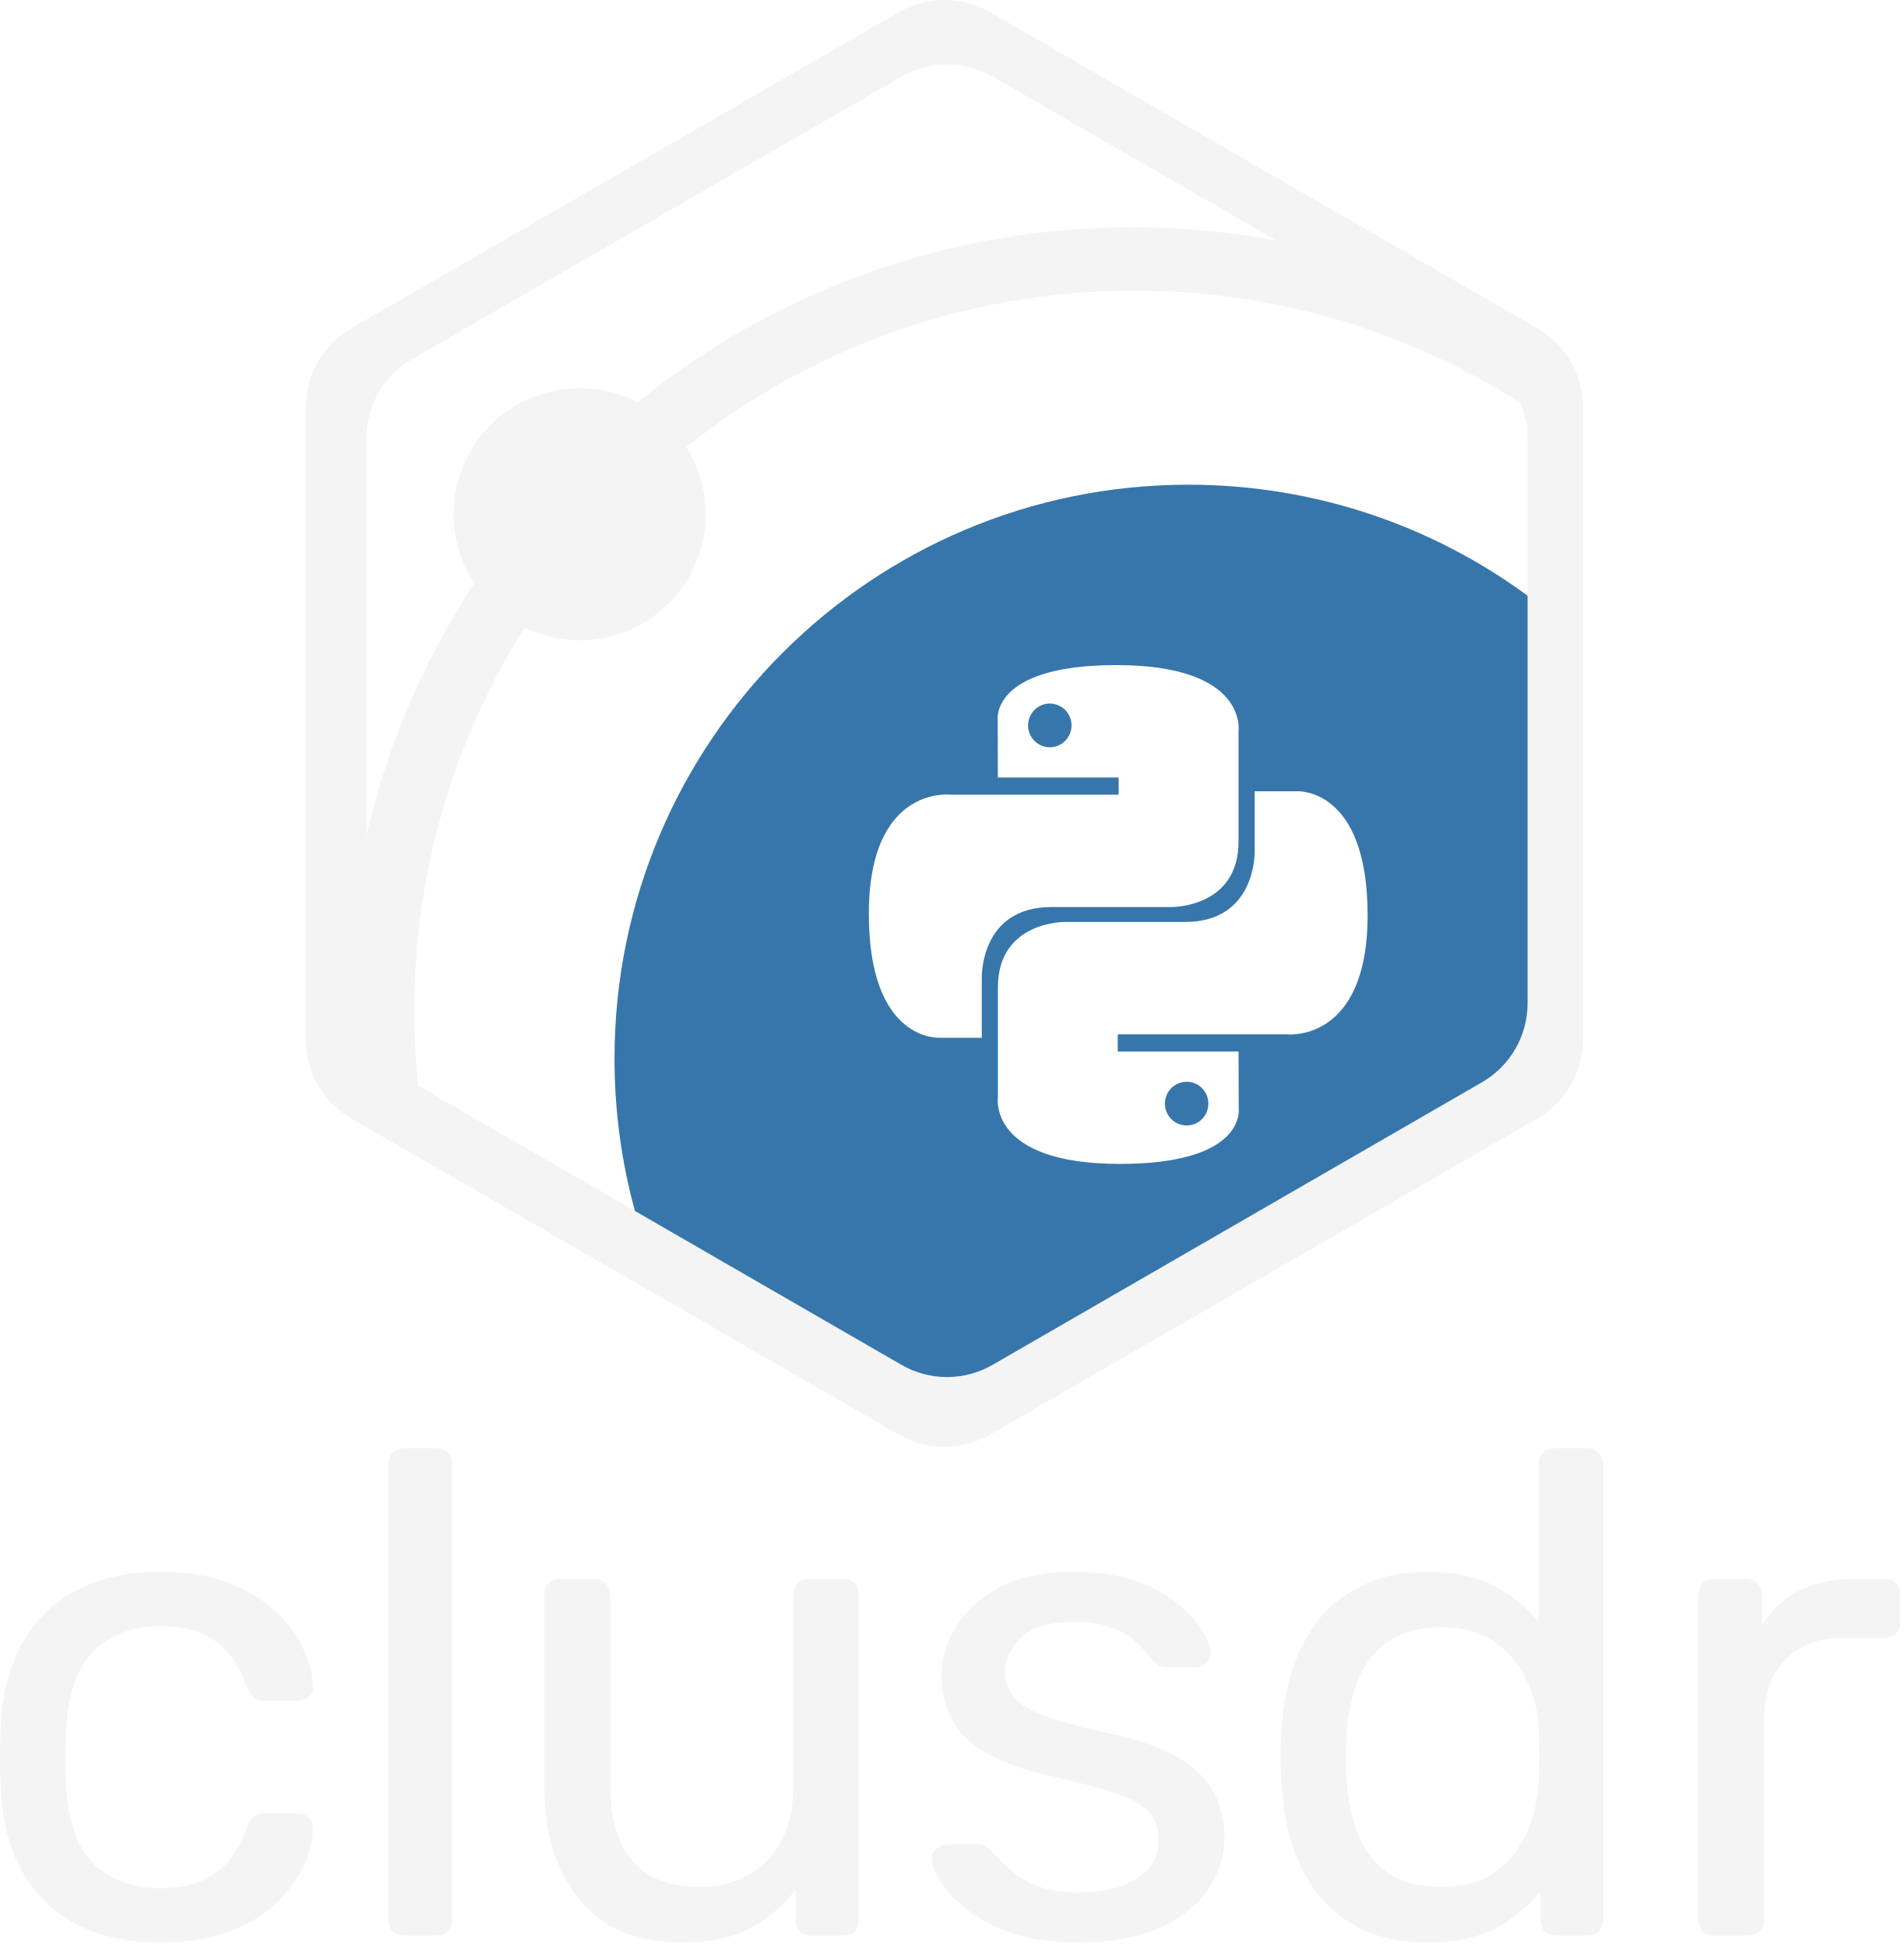
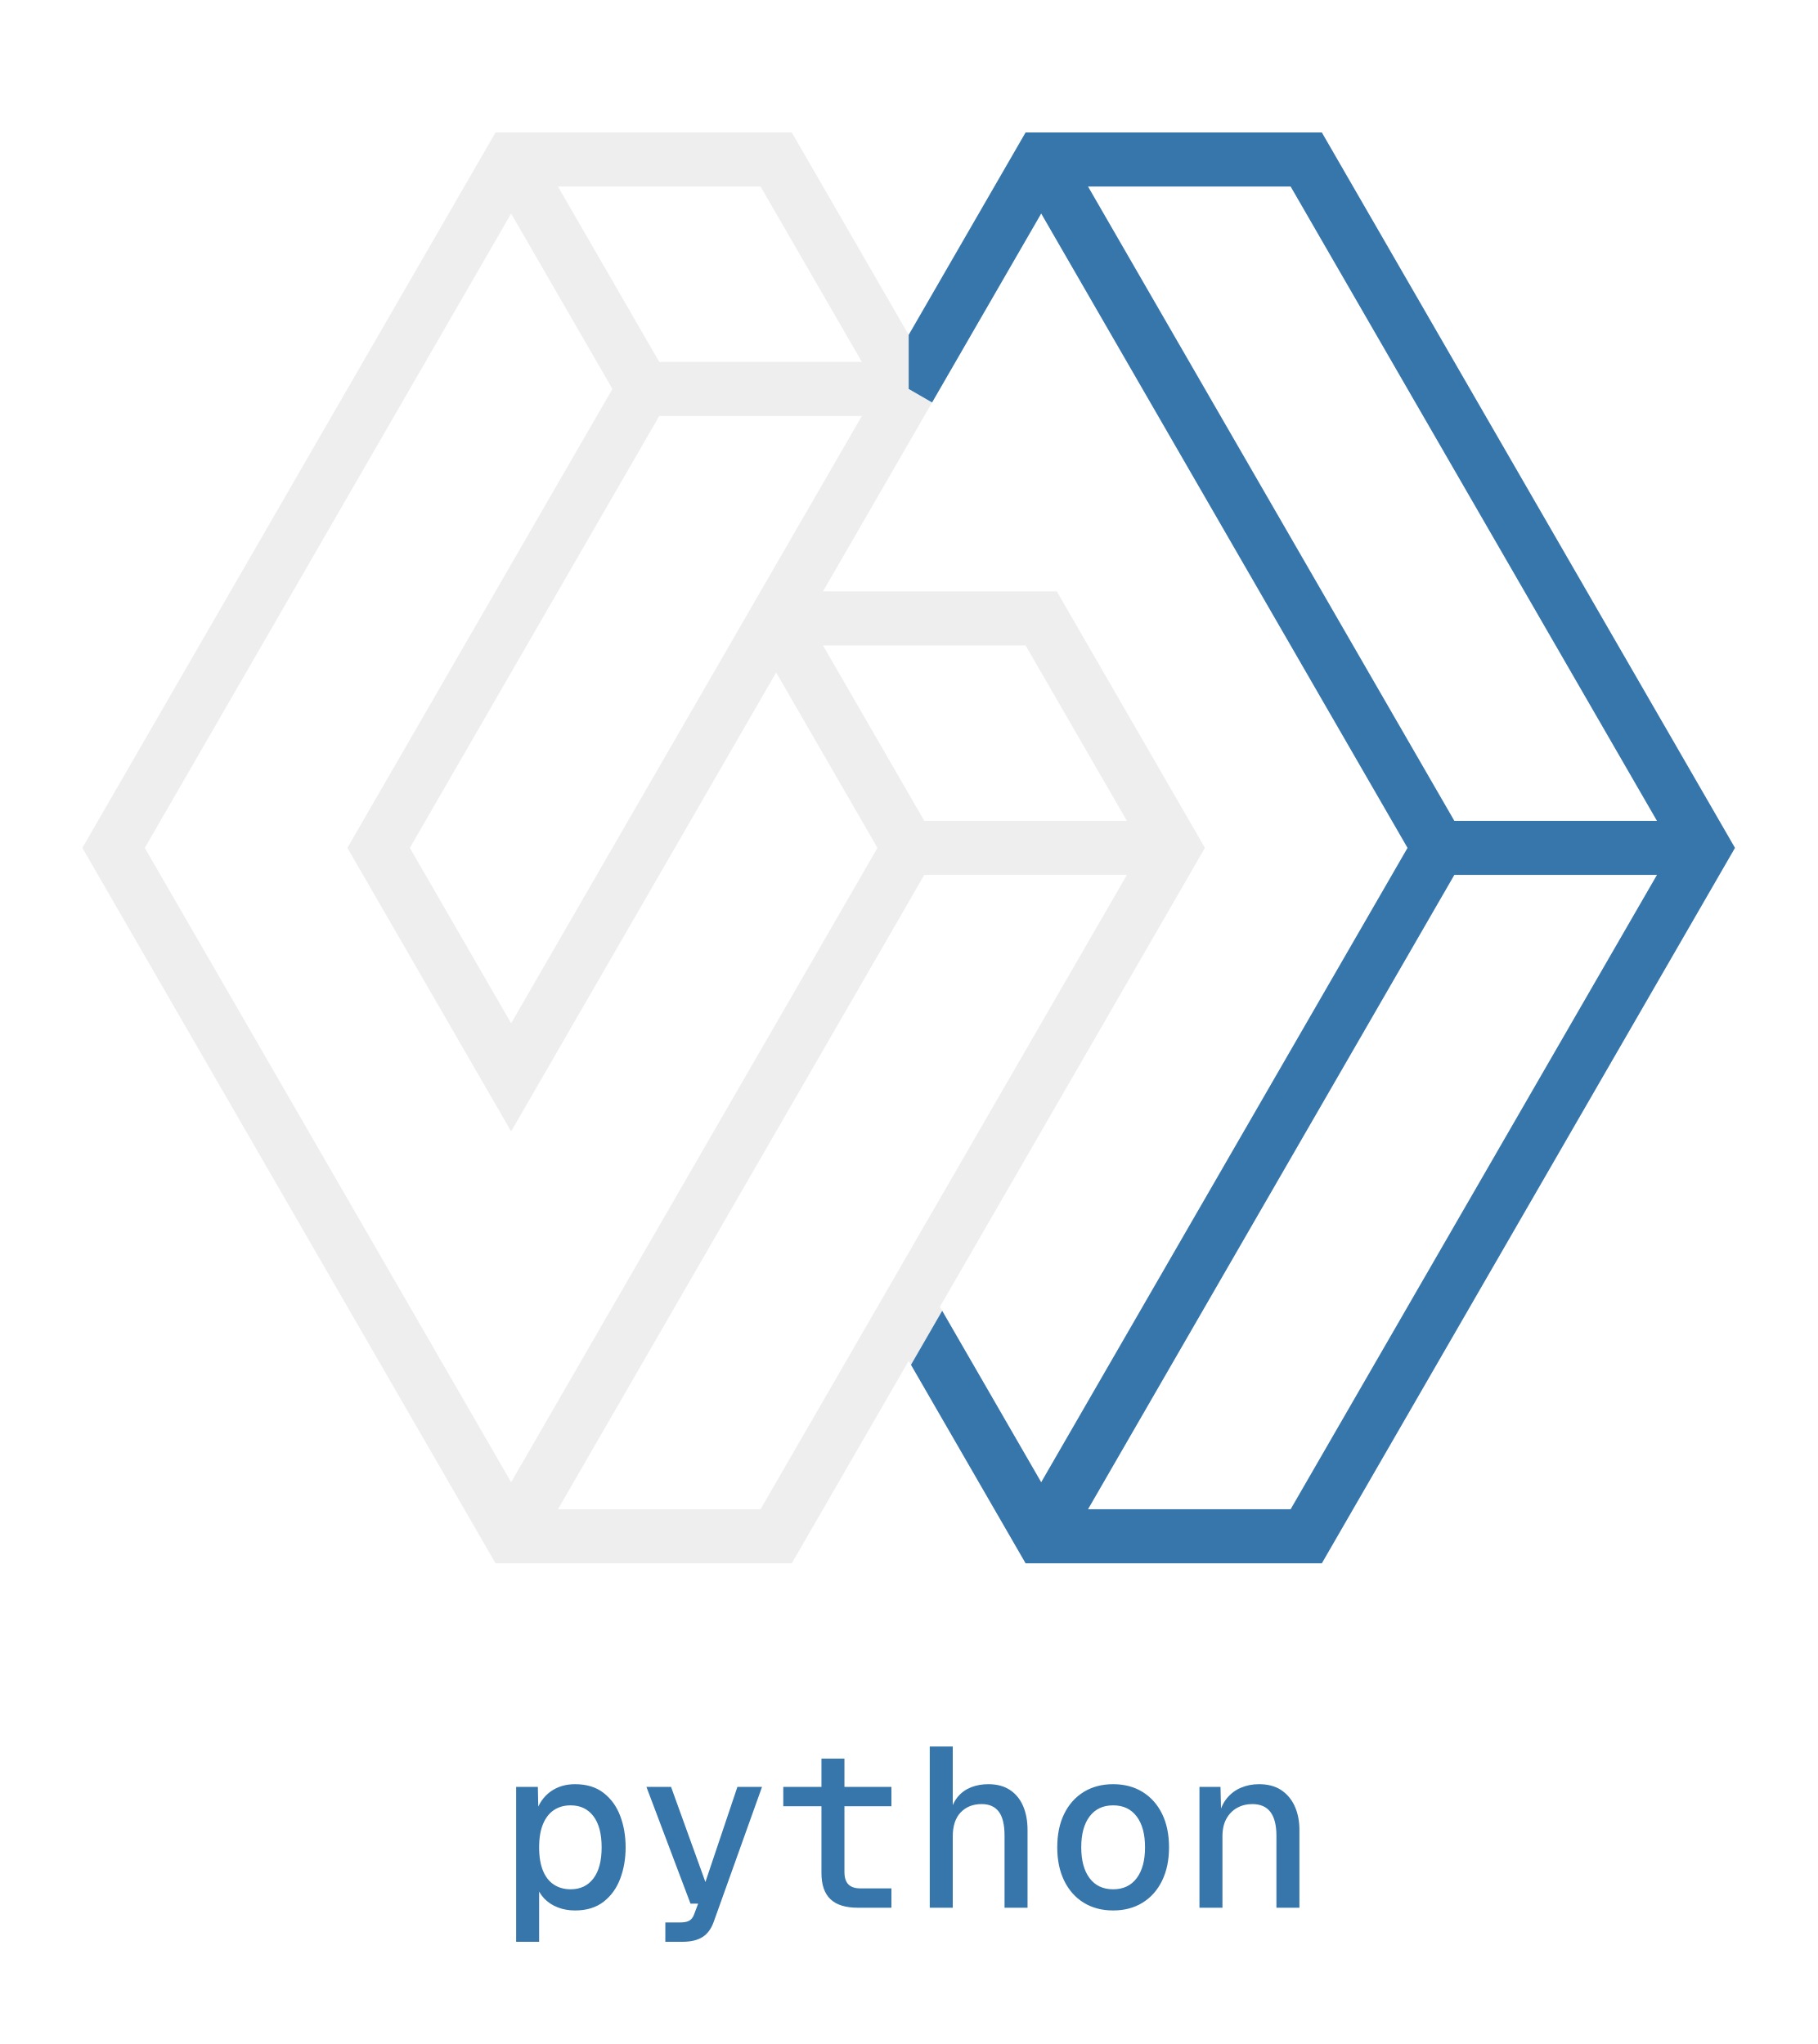
- <svg xmlns="http://www.w3.org/2000/svg" width="355" height="363" viewBox="0 0 355 363" fill="none">
-   <path fill-rule="evenodd" clip-rule="evenodd" d="M167.578 2.277C172.838 -0.759 179.318 -0.759 184.578 2.277L286.656 61.213C291.916 64.25 295.156 69.862 295.156 75.936V193.805C295.156 199.878 291.916 205.491 286.656 208.528L184.578 267.463C179.318 270.5 172.838 270.5 167.578 267.463L65.5 208.528C60.24 205.491 57 199.878 57 193.805V75.936C57 69.862 60.24 64.25 65.5 61.213L167.578 2.277ZM185.078 14.277C179.818 11.241 173.338 11.241 168.078 14.277L76.825 66.963C71.565 70 68.325 75.612 68.325 81.686V187.055C68.325 193.128 71.565 198.741 76.825 201.778L168.078 254.463C173.338 257.5 179.818 257.5 185.078 254.463L276.331 201.778C281.591 198.741 284.831 193.128 284.831 187.055V81.686C284.831 75.612 281.591 70 276.331 66.963L185.078 14.277Z" fill="#f4f4f4" />
-   <path d="M29.824 362.16C23.765 362.16 18.517 361.008 14.08 358.704C9.728 356.315 6.357 352.944 3.968 348.592C1.579 344.155 0.299 338.864 0.128 332.72C0.043 331.44 0 329.733 0 327.6C0 325.467 0.043 323.76 0.128 322.48C0.299 316.336 1.579 311.088 3.968 306.736C6.357 302.299 9.728 298.928 14.08 296.624C18.517 294.235 23.765 293.04 29.824 293.04C34.773 293.04 38.997 293.723 42.496 295.088C46.08 296.453 49.024 298.203 51.328 300.336C53.632 302.469 55.339 304.773 56.448 307.248C57.643 309.723 58.283 312.069 58.368 314.288C58.453 315.141 58.197 315.824 57.6 316.336C57.003 316.848 56.277 317.104 55.424 317.104H49.28C48.427 317.104 47.787 316.933 47.36 316.592C46.933 316.165 46.507 315.483 46.08 314.544C44.544 310.363 42.453 307.419 39.808 305.712C37.163 304.005 33.877 303.152 29.952 303.152C24.832 303.152 20.651 304.731 17.408 307.888C14.251 311.045 12.544 316.123 12.288 323.12C12.203 326.192 12.203 329.179 12.288 332.08C12.544 339.163 14.251 344.283 17.408 347.44C20.651 350.512 24.832 352.048 29.952 352.048C33.877 352.048 37.163 351.195 39.808 349.488C42.453 347.781 44.544 344.837 46.08 340.656C46.507 339.717 46.933 339.077 47.36 338.736C47.787 338.309 48.427 338.096 49.28 338.096H55.424C56.277 338.096 57.003 338.352 57.6 338.864C58.197 339.376 58.453 340.059 58.368 340.912C58.283 342.704 57.899 344.539 57.216 346.416C56.533 348.293 55.424 350.213 53.888 352.176C52.437 354.053 50.603 355.76 48.384 357.296C46.165 358.747 43.477 359.941 40.32 360.88C37.248 361.733 33.749 362.16 29.824 362.16Z" fill="#f4f4f4" />
-   <path d="M75.361 360.88C74.508 360.88 73.782 360.624 73.185 360.112C72.673 359.515 72.417 358.789 72.417 357.936V272.944C72.417 272.091 72.673 271.408 73.185 270.896C73.782 270.299 74.508 270 75.361 270H81.377C82.316 270 83.041 270.299 83.553 270.896C84.065 271.408 84.321 272.091 84.321 272.944V357.936C84.321 358.789 84.065 359.515 83.553 360.112C83.041 360.624 82.316 360.88 81.377 360.88H75.361Z" fill="#f4f4f4" />
-   <path d="M126.966 362.16C121.505 362.16 116.854 360.965 113.014 358.576C109.259 356.101 106.401 352.688 104.438 348.336C102.475 343.984 101.494 338.992 101.494 333.36V297.264C101.494 296.411 101.75 295.728 102.262 295.216C102.859 294.619 103.585 294.32 104.438 294.32H110.838C111.691 294.32 112.374 294.619 112.886 295.216C113.483 295.728 113.782 296.411 113.782 297.264V332.72C113.782 345.435 119.329 351.792 130.422 351.792C135.713 351.792 139.937 350.128 143.094 346.8C146.337 343.387 147.958 338.693 147.958 332.72V297.264C147.958 296.411 148.214 295.728 148.726 295.216C149.323 294.619 150.049 294.32 150.902 294.32H157.174C158.113 294.32 158.838 294.619 159.35 295.216C159.862 295.728 160.118 296.411 160.118 297.264V357.936C160.118 358.789 159.862 359.515 159.35 360.112C158.838 360.624 158.113 360.88 157.174 360.88H151.286C150.433 360.88 149.707 360.624 149.11 360.112C148.598 359.515 148.342 358.789 148.342 357.936V352.304C146.038 355.291 143.222 357.68 139.894 359.472C136.651 361.264 132.342 362.16 126.966 362.16Z" fill="#f4f4f4" />
-   <path d="M200.894 362.16C196.115 362.16 192.019 361.563 188.606 360.368C185.193 359.173 182.419 357.723 180.286 356.016C178.153 354.309 176.531 352.603 175.422 350.896C174.398 349.189 173.843 347.824 173.758 346.8C173.673 345.861 173.971 345.136 174.654 344.624C175.337 344.112 176.019 343.856 176.702 343.856H182.334C182.846 343.856 183.23 343.941 183.486 344.112C183.827 344.197 184.254 344.539 184.766 345.136C185.875 346.331 187.113 347.525 188.478 348.72C189.843 349.915 191.507 350.896 193.47 351.664C195.518 352.432 198.035 352.816 201.022 352.816C205.374 352.816 208.958 352.005 211.774 350.384C214.59 348.677 215.998 346.203 215.998 342.96C215.998 340.827 215.401 339.12 214.206 337.84C213.097 336.56 211.049 335.408 208.062 334.384C205.161 333.36 201.15 332.293 196.03 331.184C190.91 329.989 186.857 328.539 183.87 326.832C180.883 325.04 178.75 322.949 177.47 320.56C176.19 318.085 175.55 315.312 175.55 312.24C175.55 309.083 176.489 306.053 178.366 303.152C180.243 300.165 182.974 297.733 186.558 295.856C190.227 293.979 194.793 293.04 200.254 293.04C204.691 293.04 208.489 293.595 211.646 294.704C214.803 295.813 217.406 297.221 219.454 298.928C221.502 300.549 223.038 302.171 224.062 303.792C225.086 305.413 225.641 306.779 225.726 307.888C225.811 308.741 225.555 309.467 224.958 310.064C224.361 310.576 223.678 310.832 222.91 310.832H217.534C216.937 310.832 216.425 310.704 215.998 310.448C215.657 310.192 215.315 309.893 214.974 309.552C214.121 308.443 213.097 307.333 211.902 306.224C210.793 305.115 209.299 304.219 207.422 303.536C205.63 302.768 203.241 302.384 200.254 302.384C195.987 302.384 192.787 303.28 190.654 305.072C188.521 306.864 187.454 309.125 187.454 311.856C187.454 313.477 187.923 314.928 188.862 316.208C189.801 317.488 191.593 318.64 194.238 319.664C196.883 320.688 200.809 321.797 206.014 322.992C211.646 324.101 216.083 325.595 219.326 327.472C222.569 329.349 224.873 331.525 226.238 334C227.603 336.475 228.286 339.333 228.286 342.576C228.286 346.16 227.219 349.445 225.086 352.432C223.038 355.419 219.966 357.808 215.87 359.6C211.859 361.307 206.867 362.16 200.894 362.16Z" fill="#f4f4f4" />
-   <path d="M266.144 362.16C261.451 362.16 257.397 361.349 253.984 359.728C250.571 358.021 247.755 355.76 245.536 352.944C243.403 350.043 241.781 346.757 240.672 343.088C239.648 339.419 239.051 335.536 238.88 331.44C238.795 330.075 238.752 328.795 238.752 327.6C238.752 326.405 238.795 325.125 238.88 323.76C239.051 319.749 239.648 315.909 240.672 312.24C241.781 308.571 243.403 305.285 245.536 302.384C247.755 299.483 250.571 297.221 253.984 295.6C257.397 293.893 261.451 293.04 266.144 293.04C271.179 293.04 275.36 293.936 278.688 295.728C282.016 297.52 284.747 299.739 286.88 302.384V272.944C286.88 272.091 287.136 271.408 287.648 270.896C288.245 270.299 288.971 270 289.824 270H295.968C296.821 270 297.504 270.299 298.016 270.896C298.613 271.408 298.912 272.091 298.912 272.944V357.936C298.912 358.789 298.613 359.515 298.016 360.112C297.504 360.624 296.821 360.88 295.968 360.88H290.208C289.269 360.88 288.544 360.624 288.032 360.112C287.52 359.515 287.264 358.789 287.264 357.936V352.56C285.131 355.291 282.357 357.595 278.944 359.472C275.531 361.264 271.264 362.16 266.144 362.16ZM268.832 351.792C273.099 351.792 276.512 350.811 279.072 348.848C281.632 346.885 283.552 344.411 284.832 341.424C286.112 338.352 286.795 335.237 286.88 332.08C286.965 330.715 287.008 329.093 287.008 327.216C287.008 325.253 286.965 323.589 286.88 322.224C286.795 319.237 286.069 316.293 284.704 313.392C283.424 310.491 281.461 308.101 278.816 306.224C276.256 304.347 272.928 303.408 268.832 303.408C264.48 303.408 261.024 304.389 258.464 306.352C255.904 308.229 254.069 310.747 252.96 313.904C251.851 316.976 251.211 320.304 251.04 323.888C250.955 326.363 250.955 328.837 251.04 331.312C251.211 334.896 251.851 338.267 252.96 341.424C254.069 344.496 255.904 347.013 258.464 348.976C261.024 350.853 264.48 351.792 268.832 351.792Z" fill="#f4f4f4" />
-   <path d="M319.613 360.88C318.76 360.88 318.034 360.624 317.437 360.112C316.925 359.515 316.669 358.789 316.669 357.936V297.392C316.669 296.539 316.925 295.813 317.437 295.216C318.034 294.619 318.76 294.32 319.613 294.32H325.501C326.354 294.32 327.08 294.619 327.677 295.216C328.274 295.813 328.573 296.539 328.573 297.392V303.024C330.28 300.123 332.626 297.947 335.613 296.496C338.6 295.045 342.184 294.32 346.365 294.32H351.485C352.338 294.32 353.021 294.619 353.533 295.216C354.045 295.728 354.301 296.411 354.301 297.264V302.512C354.301 303.365 354.045 304.048 353.533 304.56C353.021 305.072 352.338 305.328 351.485 305.328H343.805C339.197 305.328 335.57 306.693 332.925 309.424C330.28 312.069 328.957 315.696 328.957 320.304V357.936C328.957 358.789 328.658 359.515 328.061 360.112C327.464 360.624 326.738 360.88 325.885 360.88H319.613Z" fill="#f4f4f4" />
-   <path d="M221.257 201.685C222.332 201.685 223.363 202.114 224.123 202.878C224.883 203.642 225.31 204.678 225.31 205.759C225.309 206.839 224.883 207.876 224.123 208.64C223.363 209.404 222.332 209.833 221.257 209.833C220.182 209.833 219.152 209.403 218.392 208.64C217.632 207.876 217.204 206.839 217.204 205.759C217.204 204.678 217.632 203.642 218.392 202.878C219.152 202.114 220.182 201.685 221.257 201.685Z" fill="#3776AB" />
-   <path d="M195.743 131.173C196.818 131.173 197.848 131.602 198.608 132.366C199.368 133.13 199.796 134.167 199.796 135.247C199.796 136.328 199.368 137.364 198.608 138.128C197.848 138.892 196.818 139.321 195.743 139.321C194.668 139.321 193.637 138.892 192.877 138.128C192.117 137.364 191.691 136.327 191.69 135.247C191.69 134.167 192.117 133.13 192.877 132.366C193.637 131.602 194.668 131.173 195.743 131.173Z" fill="#3776AB" />
-   <path fill-rule="evenodd" clip-rule="evenodd" d="M221.578 90.37C245.243 90.37 267.113 98.054 284.831 111.061V187.055C284.831 193.128 281.591 198.741 276.331 201.777L185.078 254.463C179.818 257.5 173.338 257.5 168.078 254.463L118.391 225.775C115.906 216.73 114.578 207.205 114.578 197.37C114.578 138.276 162.484 90.37 221.578 90.37ZM241.81 147.521H233.941V158.633C233.941 158.633 234.37 171.889 220.968 171.889H198.624C198.624 171.889 186.068 171.681 186.068 184.085V204.591C186.061 204.641 184.213 217 208.83 217C232.439 217 230.968 206.708 230.968 206.708L230.937 196.048H208.412V192.846H239.889C239.889 192.846 255 194.569 255 170.622C255 146.719 241.857 147.519 241.81 147.521ZM208.17 124C184.556 124 186.027 134.292 186.027 134.292L186.058 144.957H208.583V148.159H177.111C177.111 148.159 162 146.436 162 170.383C162 194.287 175.144 193.481 175.19 193.479H183.059V182.367C183.059 182.367 182.63 169.111 196.032 169.111H218.376C218.376 169.111 230.932 169.314 230.932 156.915V136.409C230.939 136.36 232.788 124 208.17 124Z" fill="#3776AB" />
-   <path d="M211.078 42.37C220.283 42.37 229.288 43.221 238.022 44.845L276.331 66.963C279.606 68.854 282.097 71.743 283.512 75.12C262.702 61.87 237.998 54.191 211.5 54.191C179.921 54.191 150.89 65.096 127.963 83.343C130.252 86.969 131.578 91.265 131.578 95.87C131.578 108.849 121.057 119.37 108.078 119.37C104.395 119.37 100.911 118.522 97.809 117.012C84.782 137.701 77.244 162.194 77.244 188.448C77.244 193.172 77.489 197.838 77.965 202.436L76.825 201.777C71.565 198.741 68.325 193.128 68.325 187.055V155.802C72.25 138.791 79.138 122.914 88.415 108.741C85.99 105.044 84.578 100.622 84.578 95.87C84.578 82.891 95.099 72.37 108.078 72.37C111.979 72.37 115.657 73.321 118.895 75.003C144.07 54.596 176.146 42.37 211.078 42.37Z" fill="#f4f4f4" />
+ <svg xmlns="http://www.w3.org/2000/svg" width="240" height="270" viewBox="0 0 240 270" fill="none">
+   <g transform="translate(120.00 112.00) scale(1.75)">
+     <defs>
+       <clipPath id="mi4">
+         <path d="M-400 -400H400V400H-400ZM0.000 -300.000L0.000 -34.641L10.000 -28.868L30.000 0.000L16.500 23.383L8.526 24.553L-18.388 71.170L-18.388 300.000L300.000 300.000L300.000 -300.000Z" clip-rule="evenodd" />
+       </clipPath>
+       <clipPath id="ma4">
+         <path d="M0.000 -300.000L0.000 -34.641L10.000 -28.868L30.000 0.000L16.500 23.383L8.526 24.553L-18.388 71.170L-18.388 300.000L300.000 300.000L300.000 -300.000Z" />
+       </clipPath>
+     </defs>
+     <path d="M-30.000 -51.962 L-20.000 -34.641 M-30.000 51.962 L0.000 0.000 L-10.000 -17.321 M-10.000 -17.321 L10.000 -17.321 L20.000 0.000 L-10.000 51.962 L-30.000 51.962 L-60.000 0.000 L-30.000 -51.962 L-10.000 -51.962 L0.000 -34.641 M0.000 -34.641 L-20.000 -34.641 L-40.000 0.000 L-30.000 17.321 L10.000 -51.962 L30.000 -51.962 L60.000 0.000 L30.000 51.962 L10.000 51.962 L0.000 34.641 M0.000 0.000 L20.000 0.000 M10.000 -51.962 L40.000 0.000 L10.000 51.962 M40.000 0.000 L60.000 0.000" stroke="#eeeeee" clip-path="url(#mi4)" fill="none" stroke-width="4.080" stroke-linejoin="miter" stroke-miterlimit="4" stroke-linecap="butt" />
+     <path d="M-30.000 -51.962 L-20.000 -34.641 M-30.000 51.962 L0.000 0.000 L-10.000 -17.321 M-10.000 -17.321 L10.000 -17.321 L20.000 0.000 L-10.000 51.962 L-30.000 51.962 L-60.000 0.000 L-30.000 -51.962 L-10.000 -51.962 L0.000 -34.641 M0.000 -34.641 L-20.000 -34.641 L-40.000 0.000 L-30.000 17.321 L10.000 -51.962 L30.000 -51.962 L60.000 0.000 L30.000 51.962 L10.000 51.962 L0.000 34.641 M0.000 0.000 L20.000 0.000 M10.000 -51.962 L40.000 0.000 L10.000 51.962 M40.000 0.000 L60.000 0.000" stroke="#3776AB" clip-path="url(#ma4)" fill="none" stroke-width="4.080" stroke-linejoin="miter" stroke-miterlimit="4" stroke-linecap="butt" />
+   </g>
+   <path fill="#3776AB" d="M68.16 256.5V236.04H71.028L71.106 239.676L70.74 239.496Q71.346 237.63 72.708 236.655Q74.07 235.68 75.936 235.68Q78.228 235.68 79.71 236.832Q81.192 237.984 81.906 239.877Q82.62 241.77 82.62 244.02Q82.62 246.264 81.906 248.16Q81.192 250.056 79.71 251.208Q78.228 252.36 75.936 252.36Q74.694 252.36 73.644 251.949Q72.594 251.538 71.865 250.776Q71.136 250.014 70.812 248.94L71.196 248.526V256.5ZM75.36 249.564Q77.28 249.564 78.366 248.133Q79.452 246.702 79.452 244.02Q79.452 241.338 78.366 239.907Q77.28 238.476 75.36 238.476Q74.1 238.476 73.167 239.088Q72.234 239.7 71.715 240.936Q71.196 242.172 71.196 244.02Q71.196 245.868 71.703 247.104Q72.21 248.34 73.155 248.952Q74.1 249.564 75.36 249.564ZM87.864 256.5V253.944H89.808Q90.63 253.944 91.044 253.698Q91.458 253.452 91.668 252.864L92.196 251.46H91.188L85.368 236.04H88.62L93.156 248.604L97.38 236.04H100.632L94.272 253.812Q93.78 255.228 92.784 255.864Q91.788 256.5 90.108 256.5ZM113.292 252.0Q110.85 252.0 109.665 250.869Q108.48 249.738 108.48 247.404V232.302H111.516V247.272Q111.516 248.382 112.035 248.913Q112.554 249.444 113.616 249.444H117.72V252.0ZM103.44 238.596V236.04H117.72V238.596ZM122.784 252.0V230.7H125.82V239.526L125.508 239.388Q125.832 238.098 126.543 237.282Q127.254 236.466 128.28 236.073Q129.306 235.68 130.524 235.68Q132.216 235.68 133.368 236.439Q134.52 237.198 135.108 238.563Q135.696 239.928 135.696 241.722V252.0H132.66V242.484Q132.66 240.318 131.901 239.313Q131.142 238.308 129.642 238.308Q127.926 238.308 126.873 239.4Q125.82 240.492 125.82 242.592V252.0ZM147.0 252.36Q144.78 252.36 143.118 251.337Q141.456 250.314 140.538 248.433Q139.62 246.551 139.62 244.023Q139.62 241.464 140.538 239.595Q141.456 237.726 143.118 236.703Q144.78 235.68 147.0 235.68Q149.22 235.68 150.882 236.703Q152.544 237.726 153.462 239.594Q154.38 241.461 154.38 244.022Q154.38 246.552 153.462 248.433Q152.544 250.314 150.882 251.337Q149.22 252.36 147.0 252.36ZM147.0 249.564Q149.004 249.564 150.108 248.097Q151.212 246.63 151.212 244.017Q151.212 241.404 150.108 239.94Q149.004 238.476 147.0 238.476Q144.996 238.476 143.892 239.94Q142.788 241.404 142.788 244.017Q142.788 246.63 143.892 248.097Q144.996 249.564 147.0 249.564ZM158.4 252.0V236.04H161.178L161.28 240.204L160.944 239.964Q161.238 238.5 162.012 237.552Q162.786 236.604 163.887 236.142Q164.988 235.68 166.248 235.68Q168.048 235.68 169.224 236.478Q170.4 237.276 171 238.638Q171.6 240 171.6 241.71V252.0H168.564V242.496Q168.564 240.414 167.778 239.361Q166.992 238.308 165.378 238.308Q164.28 238.308 163.389 238.797Q162.498 239.286 161.967 240.228Q161.436 241.17 161.436 242.556V252.0Z" />
</svg>
